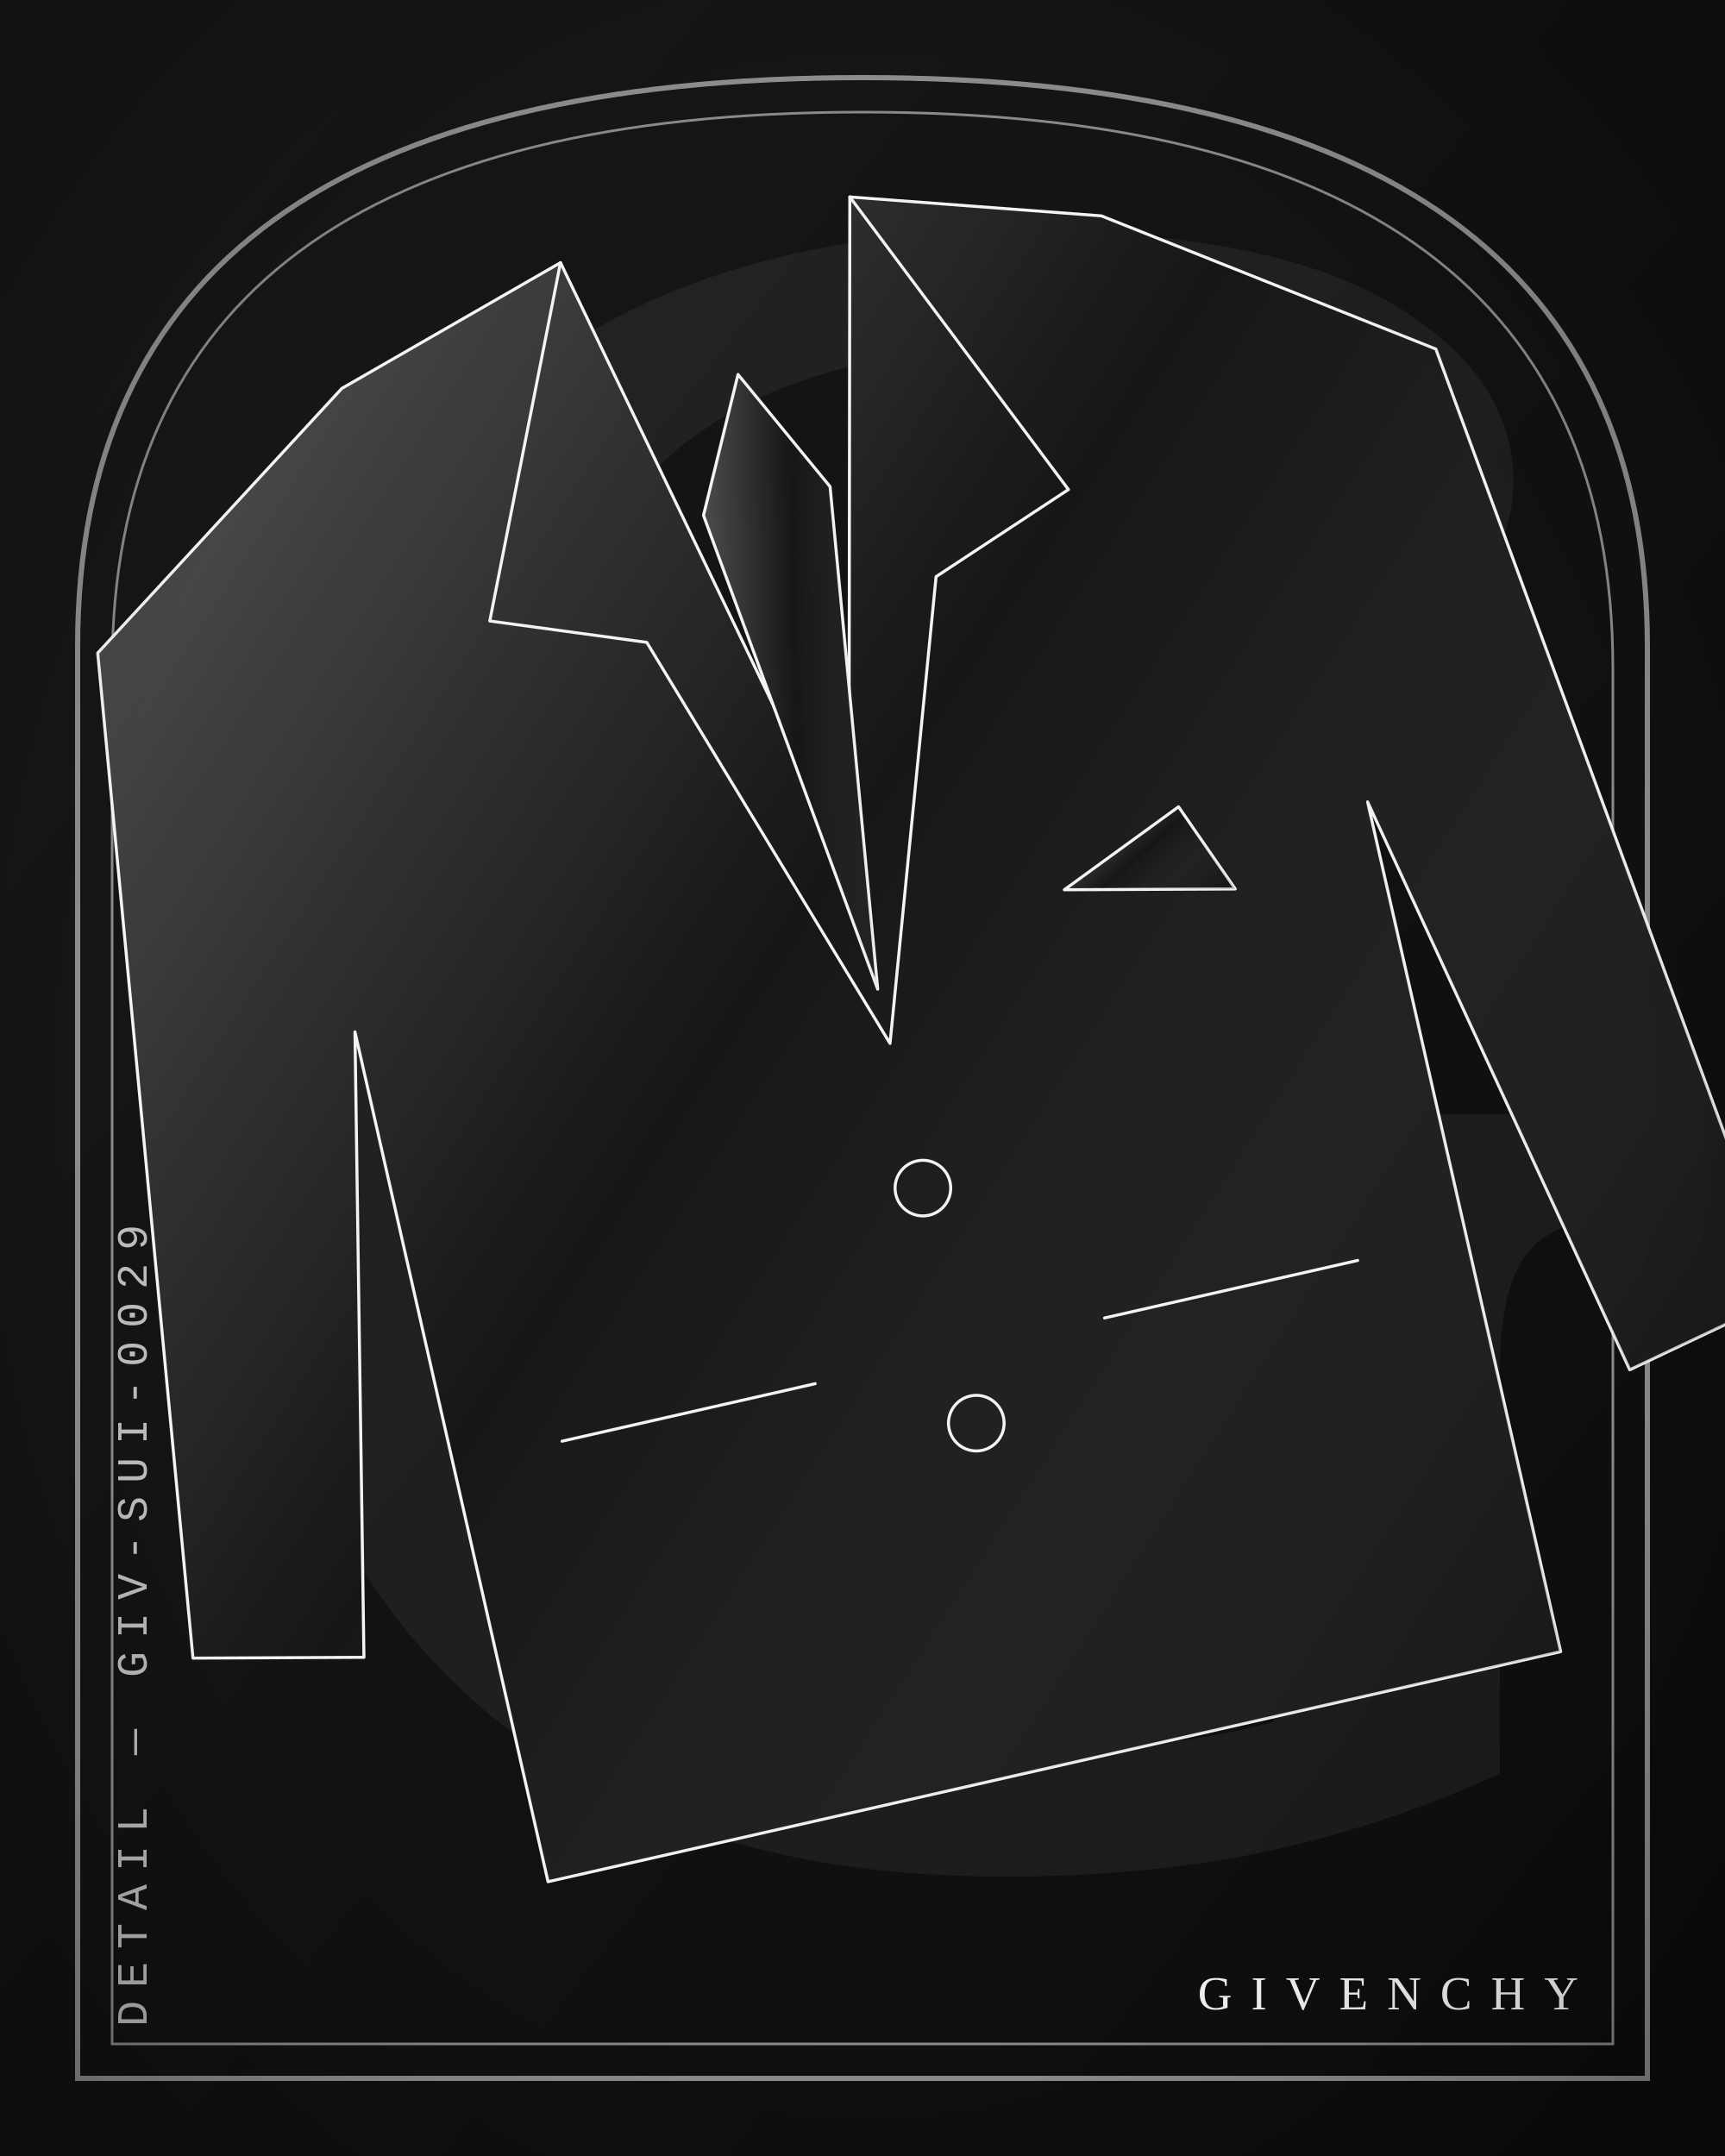
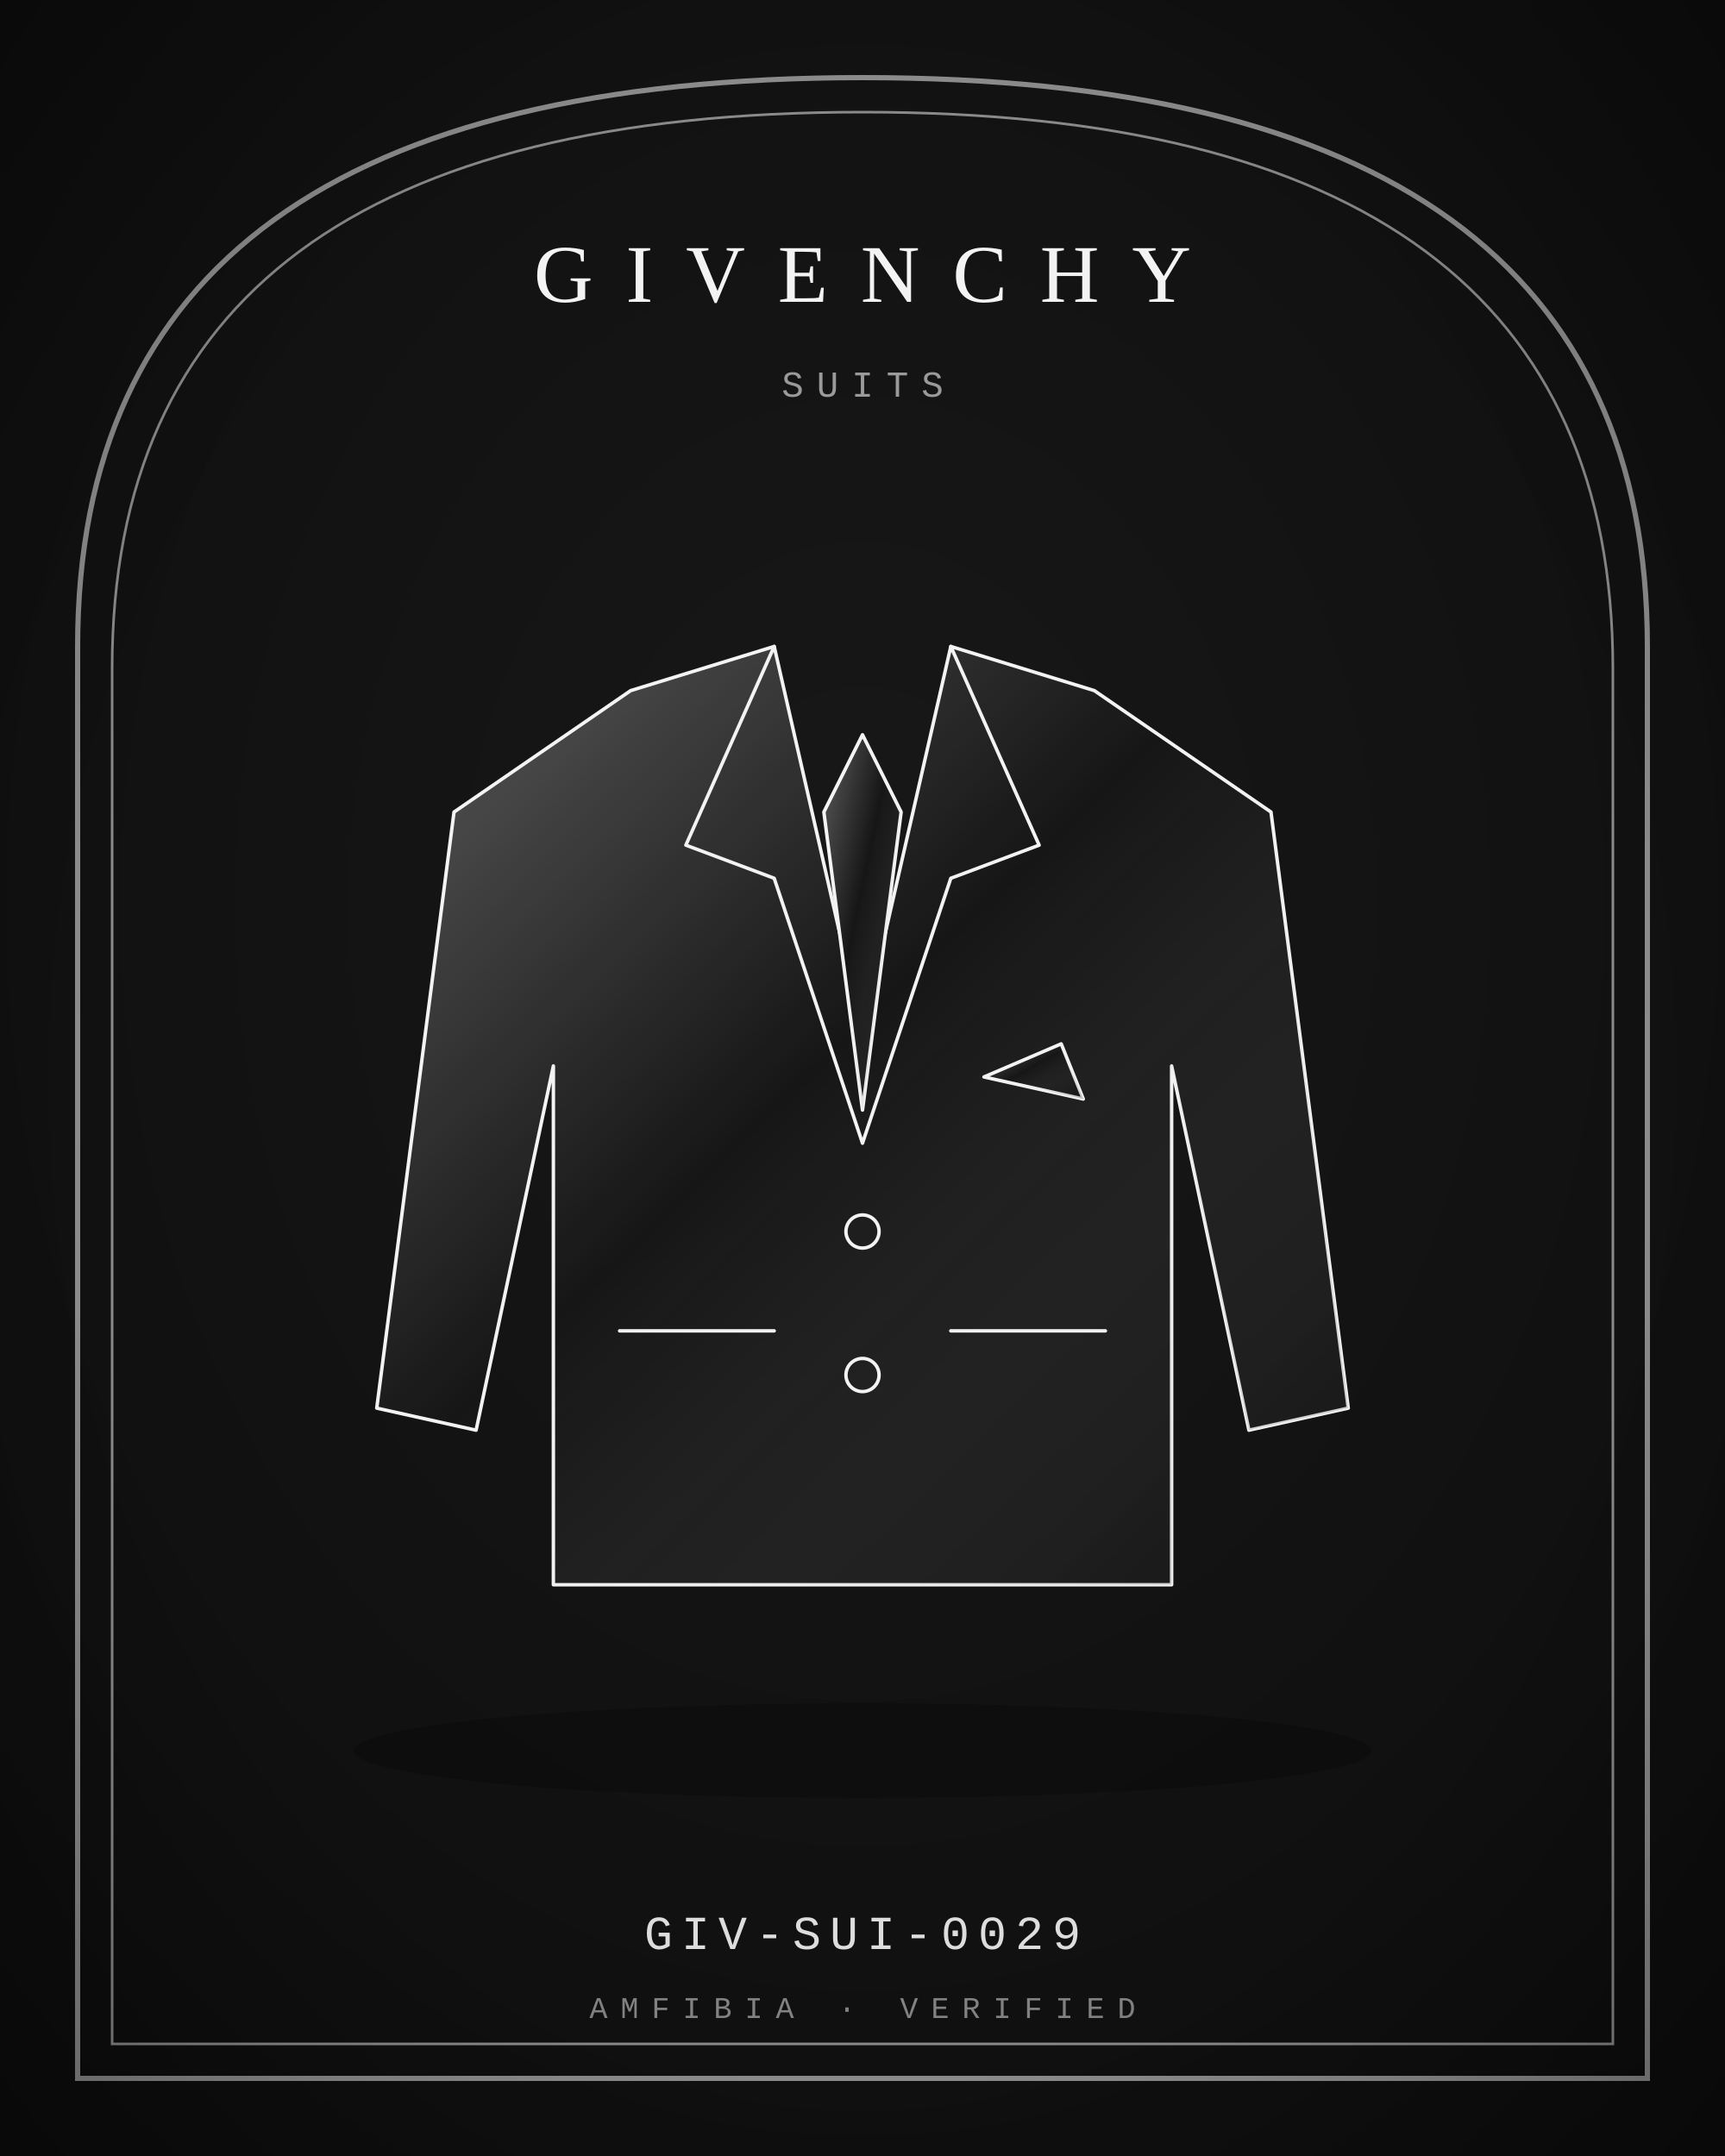
<svg xmlns="http://www.w3.org/2000/svg" viewBox="0 0 400 500" width="800" height="1000">
  <defs>
    <radialGradient id="bg" cx="50%" cy="42%" r="80%">
      <stop offset="0" stop-color="#181818" />
      <stop offset="1" stop-color="#0C0C0C" />
    </radialGradient>
    <linearGradient id="bgd" x1="0" y1="0" x2="1" y2="1">
      <stop offset="0" stop-color="#181818" />
      <stop offset="1" stop-color="#0C0C0C" />
    </linearGradient>
    <linearGradient id="sheen" x1="0" y1="0" x2="1" y2="1">
      <stop offset="0" stop-color="#fff" stop-opacity=".30" />
      <stop offset=".45" stop-color="#fff" stop-opacity="0" />
      <stop offset="1" stop-color="#000" stop-opacity=".22" />
    </linearGradient>
    <linearGradient id="multi" x1="0" y1="0" x2="1" y2="1">
      <stop offset="0" stop-color="#B3122E" />
      <stop offset=".35" stop-color="#C9A227" />
      <stop offset=".7" stop-color="#2F5D46" />
      <stop offset="1" stop-color="#3557A0" />
    </linearGradient>
    <radialGradient id="vig" cx="50%" cy="50%" r="75%">
      <stop offset=".6" stop-color="#000" stop-opacity="0" />
      <stop offset="1" stop-color="#000" stop-opacity=".35" />
    </radialGradient>
  </defs>
-   <rect width="400" height="500" fill="url(#bgd)" />
-   <text x="210" y="430" text-anchor="middle" font-family="Georgia, serif" font-size="520" fill="#F3F3F3" opacity="0.06">G</text>
+   <rect width="400" height="500" fill="url(#bg)" />
  <path d="M18 482 L18 150 Q18 18 200 18 Q382 18 382 150 L382 482 Z" fill="none" stroke="#F3F3F3" stroke-width="1.2" opacity="0.55" />
  <path d="M26 474 L26 155 Q26 26 200 26 Q374 26 374 155 L374 474 Z" fill="none" stroke="#8A8A8A" stroke-width="0.6" />
-   <g transform="rotate(-12.8 200 250) translate(-7 20) scale(2.15)">
-     <path d="M58 22 L84 14 L100 84 L116 14 L142 22 L174 44 L188 152 L170 156 L156 90 L156 184 L44 184 L44 90 L30 156 L12 152 L26 44 Z" fill="#161616" stroke="#F3F3F3" stroke-width="1.4" stroke-linejoin="round" stroke-linecap="round" vector-effect="non-scaling-stroke" />
+   <ellipse cx="200" cy="406" rx="118" ry="11" fill="#000" opacity="0.22" />
+   <g transform="translate(72 132) scale(1.28)">
+     <path d="M58 22 L84 14 L100 84 L116 14 L142 22 L174 44 L188 152 L170 156 L156 90 L156 184 L44 184 L44 90 L30 156 L12 152 L26 44 Z" fill="#161616" stroke="#F3F3F3" stroke-width="1.6" stroke-linejoin="round" stroke-linecap="round" vector-effect="non-scaling-stroke" />
    <path d="M58 22 L84 14 L100 84 L116 14 L142 22 L174 44 L188 152 L170 156 L156 90 L156 184 L44 184 L44 90 L30 156 L12 152 L26 44 Z" fill="url(#sheen)" stroke="none" />
-     <path d="M84 14 L68 50 L84 56 L100 104 L116 56 L132 50 L116 14" fill="none" stroke="#F3F3F3" stroke-width="1.4" stroke-linejoin="round" stroke-linecap="round" vector-effect="non-scaling-stroke" />
-     <path d="M100 30 L93 44 L100 98 L107 44 Z" fill="#161616" stroke="#F3F3F3" stroke-width="1.4" stroke-linejoin="round" stroke-linecap="round" vector-effect="non-scaling-stroke" />
+     <path d="M84 14 L68 50 L84 56 L100 104 L116 56 L132 50 L116 14" fill="none" stroke="#F3F3F3" stroke-width="1.6" stroke-linejoin="round" stroke-linecap="round" vector-effect="non-scaling-stroke" />
+     <path d="M100 30 L93 44 L100 98 L107 44 Z" fill="#161616" stroke="#F3F3F3" stroke-width="1.6" stroke-linejoin="round" stroke-linecap="round" vector-effect="non-scaling-stroke" />
    <path d="M100 30 L93 44 L100 98 L107 44 Z" fill="url(#sheen)" stroke="none" />
-     <path d="M122 92 L136 86 L140 96 Z" fill="#161616" stroke="#F3F3F3" stroke-width="1.4" stroke-linejoin="round" stroke-linecap="round" vector-effect="non-scaling-stroke" />
+     <path d="M122 92 L136 86 L140 96 Z" fill="#161616" stroke="#F3F3F3" stroke-width="1.6" stroke-linejoin="round" stroke-linecap="round" vector-effect="non-scaling-stroke" />
    <path d="M122 92 L136 86 L140 96 Z" fill="url(#sheen)" stroke="none" />
-     <path d="M100 120 m-3 0 a3 3 0 1 0 6 0 a3 3 0 1 0 -6 0 M100 146 m-3 0 a3 3 0 1 0 6 0 a3 3 0 1 0 -6 0" fill="none" stroke="#F3F3F3" stroke-width="1.4" stroke-linejoin="round" stroke-linecap="round" vector-effect="non-scaling-stroke" />
-     <path d="M56 138 L84 138 M116 138 L144 138" fill="none" stroke="#F3F3F3" stroke-width="1.4" stroke-linejoin="round" stroke-linecap="round" vector-effect="non-scaling-stroke" />
-   </g>
-   <g transform="translate(34 470) rotate(-90)">
-     <text x="0" y="0" text-anchor="start" font-family="'Courier New', Courier, monospace" font-size="10" letter-spacing="3" fill="#F3F3F3" opacity="0.75">DETAIL — GIV-SUI-0029</text>
+     <path d="M100 120 m-3 0 a3 3 0 1 0 6 0 a3 3 0 1 0 -6 0 M100 146 m-3 0 a3 3 0 1 0 6 0 a3 3 0 1 0 -6 0" fill="none" stroke="#F3F3F3" stroke-width="1.6" stroke-linejoin="round" stroke-linecap="round" vector-effect="non-scaling-stroke" />
+     <path d="M56 138 L84 138 M116 138 L144 138" fill="none" stroke="#F3F3F3" stroke-width="1.6" stroke-linejoin="round" stroke-linecap="round" vector-effect="non-scaling-stroke" />
  </g>
  <g>
-     <text x="366" y="466" text-anchor="end" font-size="11" fill="#F3F3F3" font-family="'Trajan Pro', 'Times New Roman', serif" font-weight="400" letter-spacing="4.4">GIVENCHY</text>
+     <text x="200" y="70" text-anchor="middle" font-size="19" fill="#F3F3F3" font-family="'Trajan Pro', 'Times New Roman', serif" font-weight="400" letter-spacing="7.6">GIVENCHY</text>
  </g>
+   <text x="200" y="92" text-anchor="middle" font-family="'Courier New', Courier, monospace" font-size="8.5" letter-spacing="3" fill="#F3F3F3" opacity="0.6">SUITS</text>
+   <text x="200" y="452" text-anchor="middle" font-family="'Courier New', Courier, monospace" font-size="11" letter-spacing="2" fill="#F3F3F3" opacity="0.9">GIV-SUI-0029</text>
+   <text x="200" y="468" text-anchor="middle" font-family="'Courier New', Courier, monospace" font-size="7" letter-spacing="3" fill="#F3F3F3" opacity="0.5">AMFIBIA · VERIFIED</text>
  <rect width="400" height="500" fill="url(#vig)" />
</svg>
